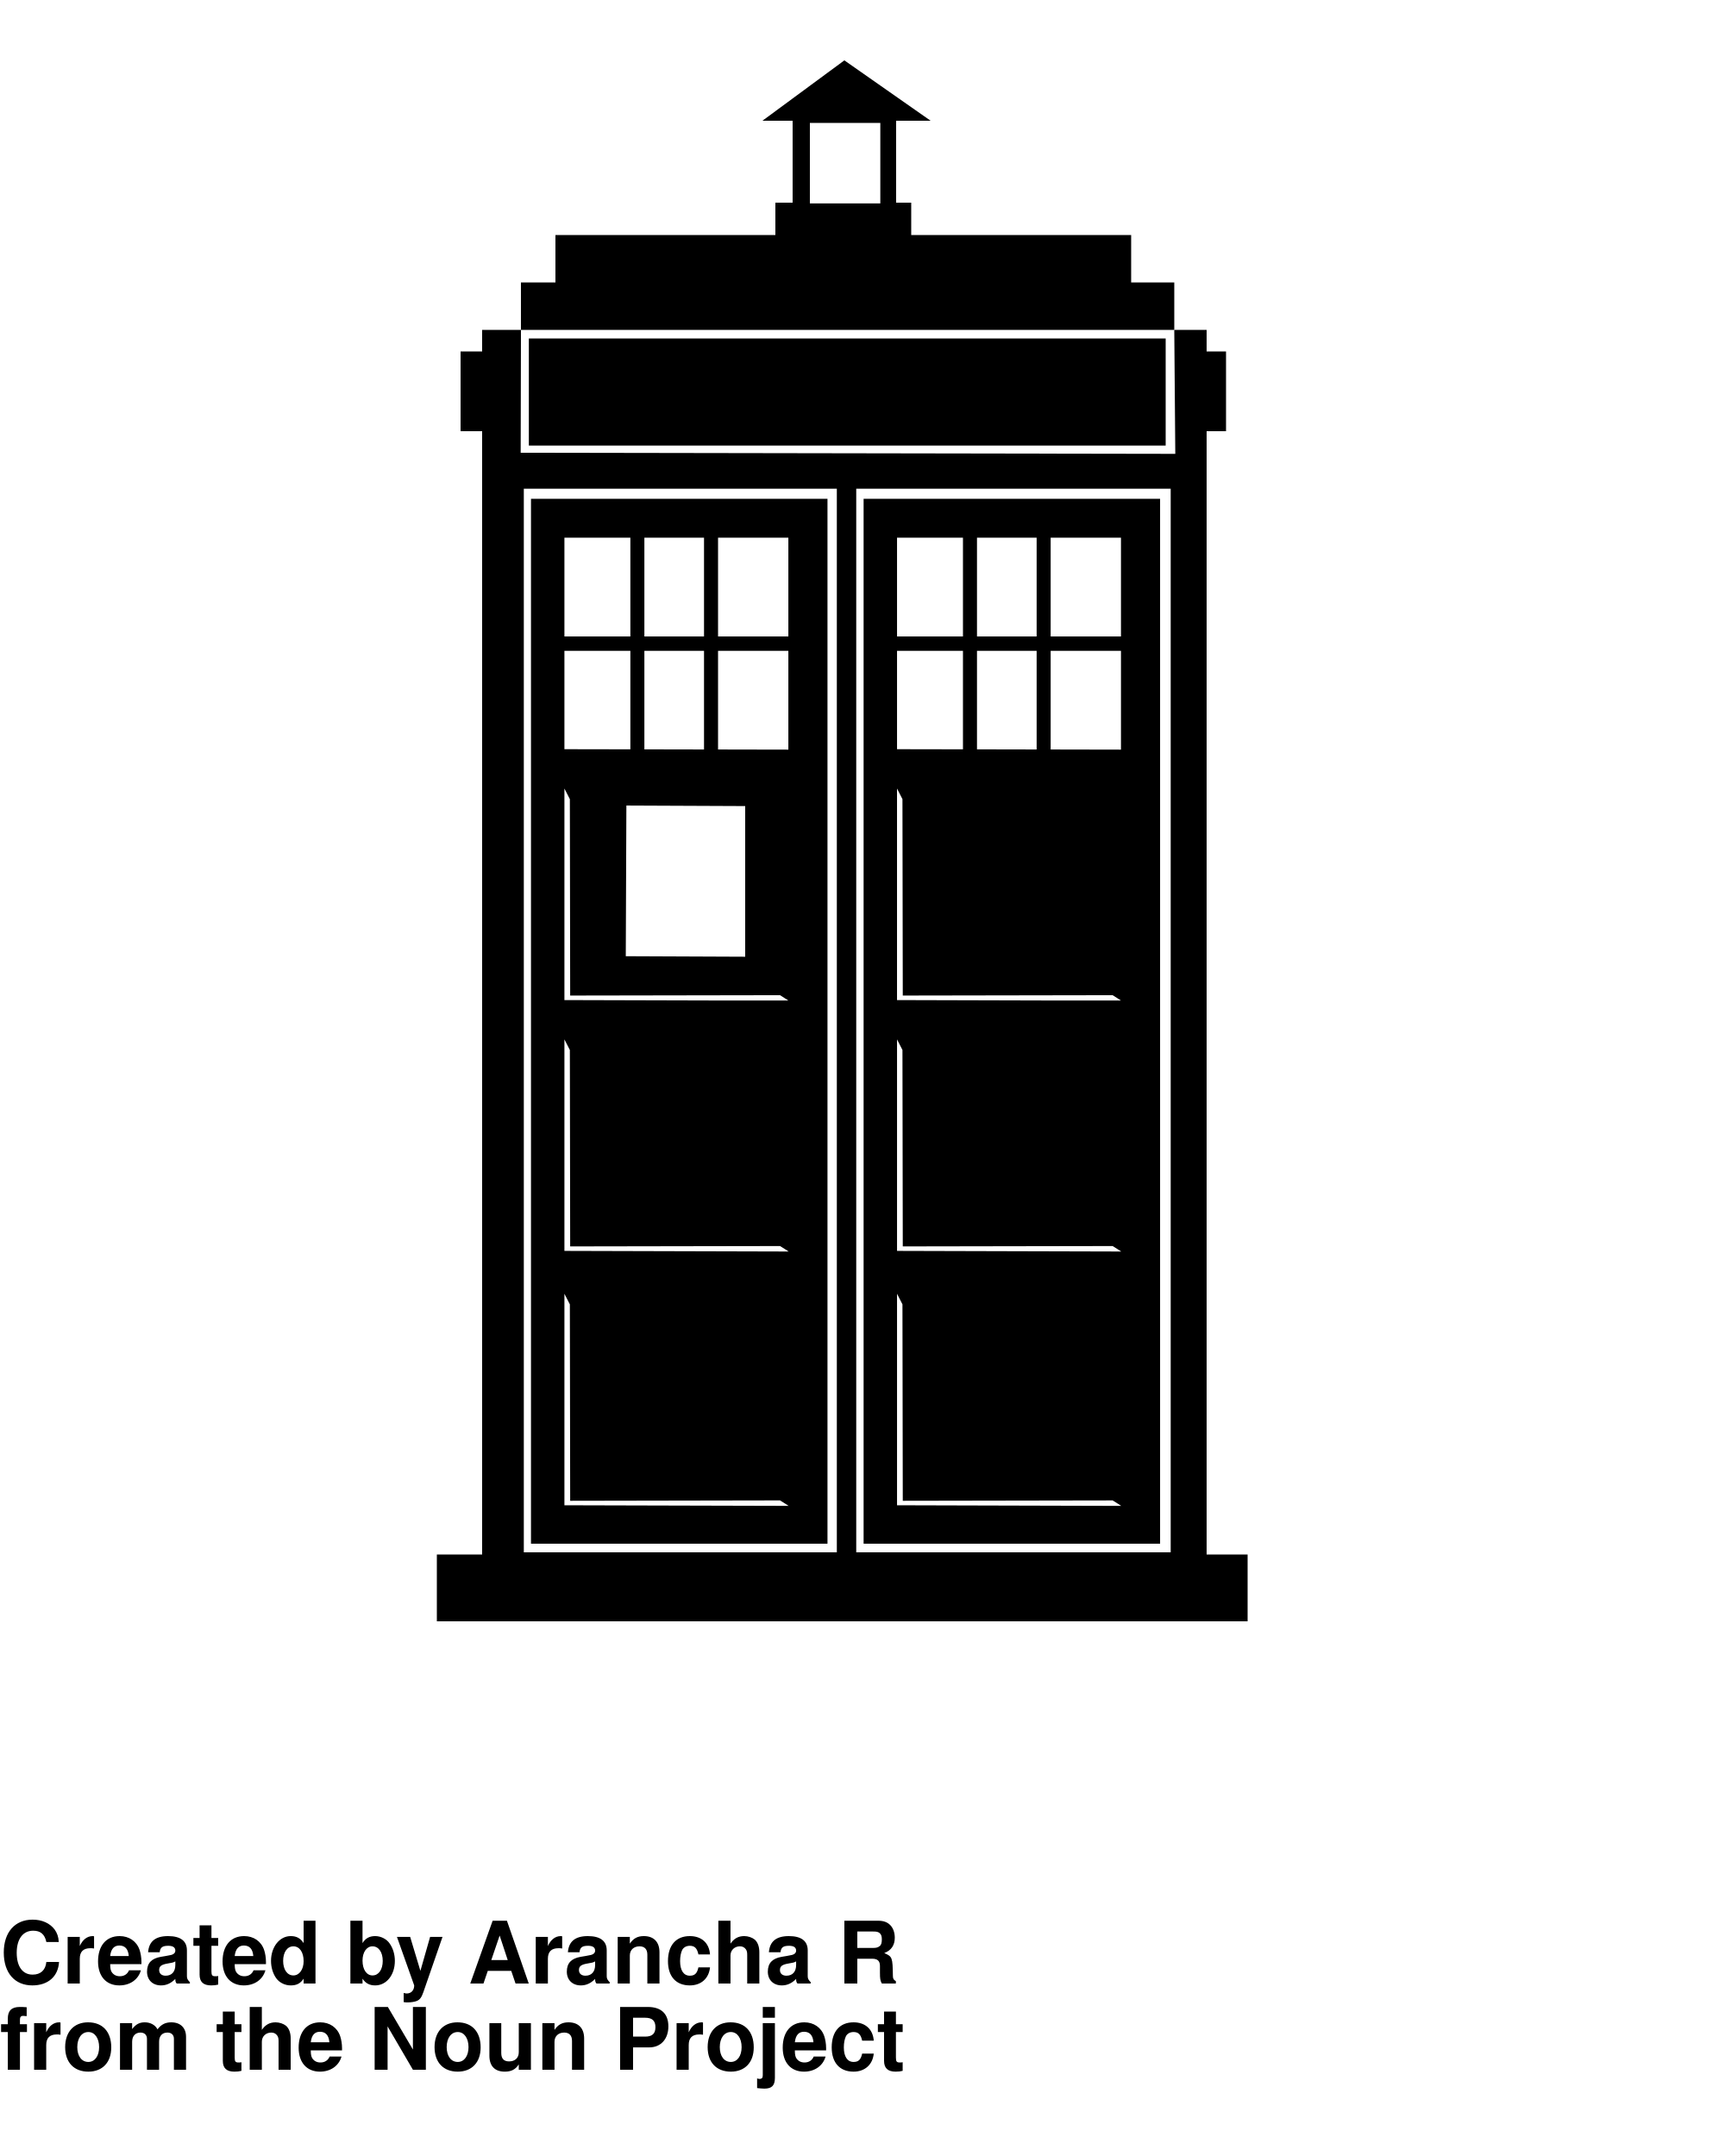
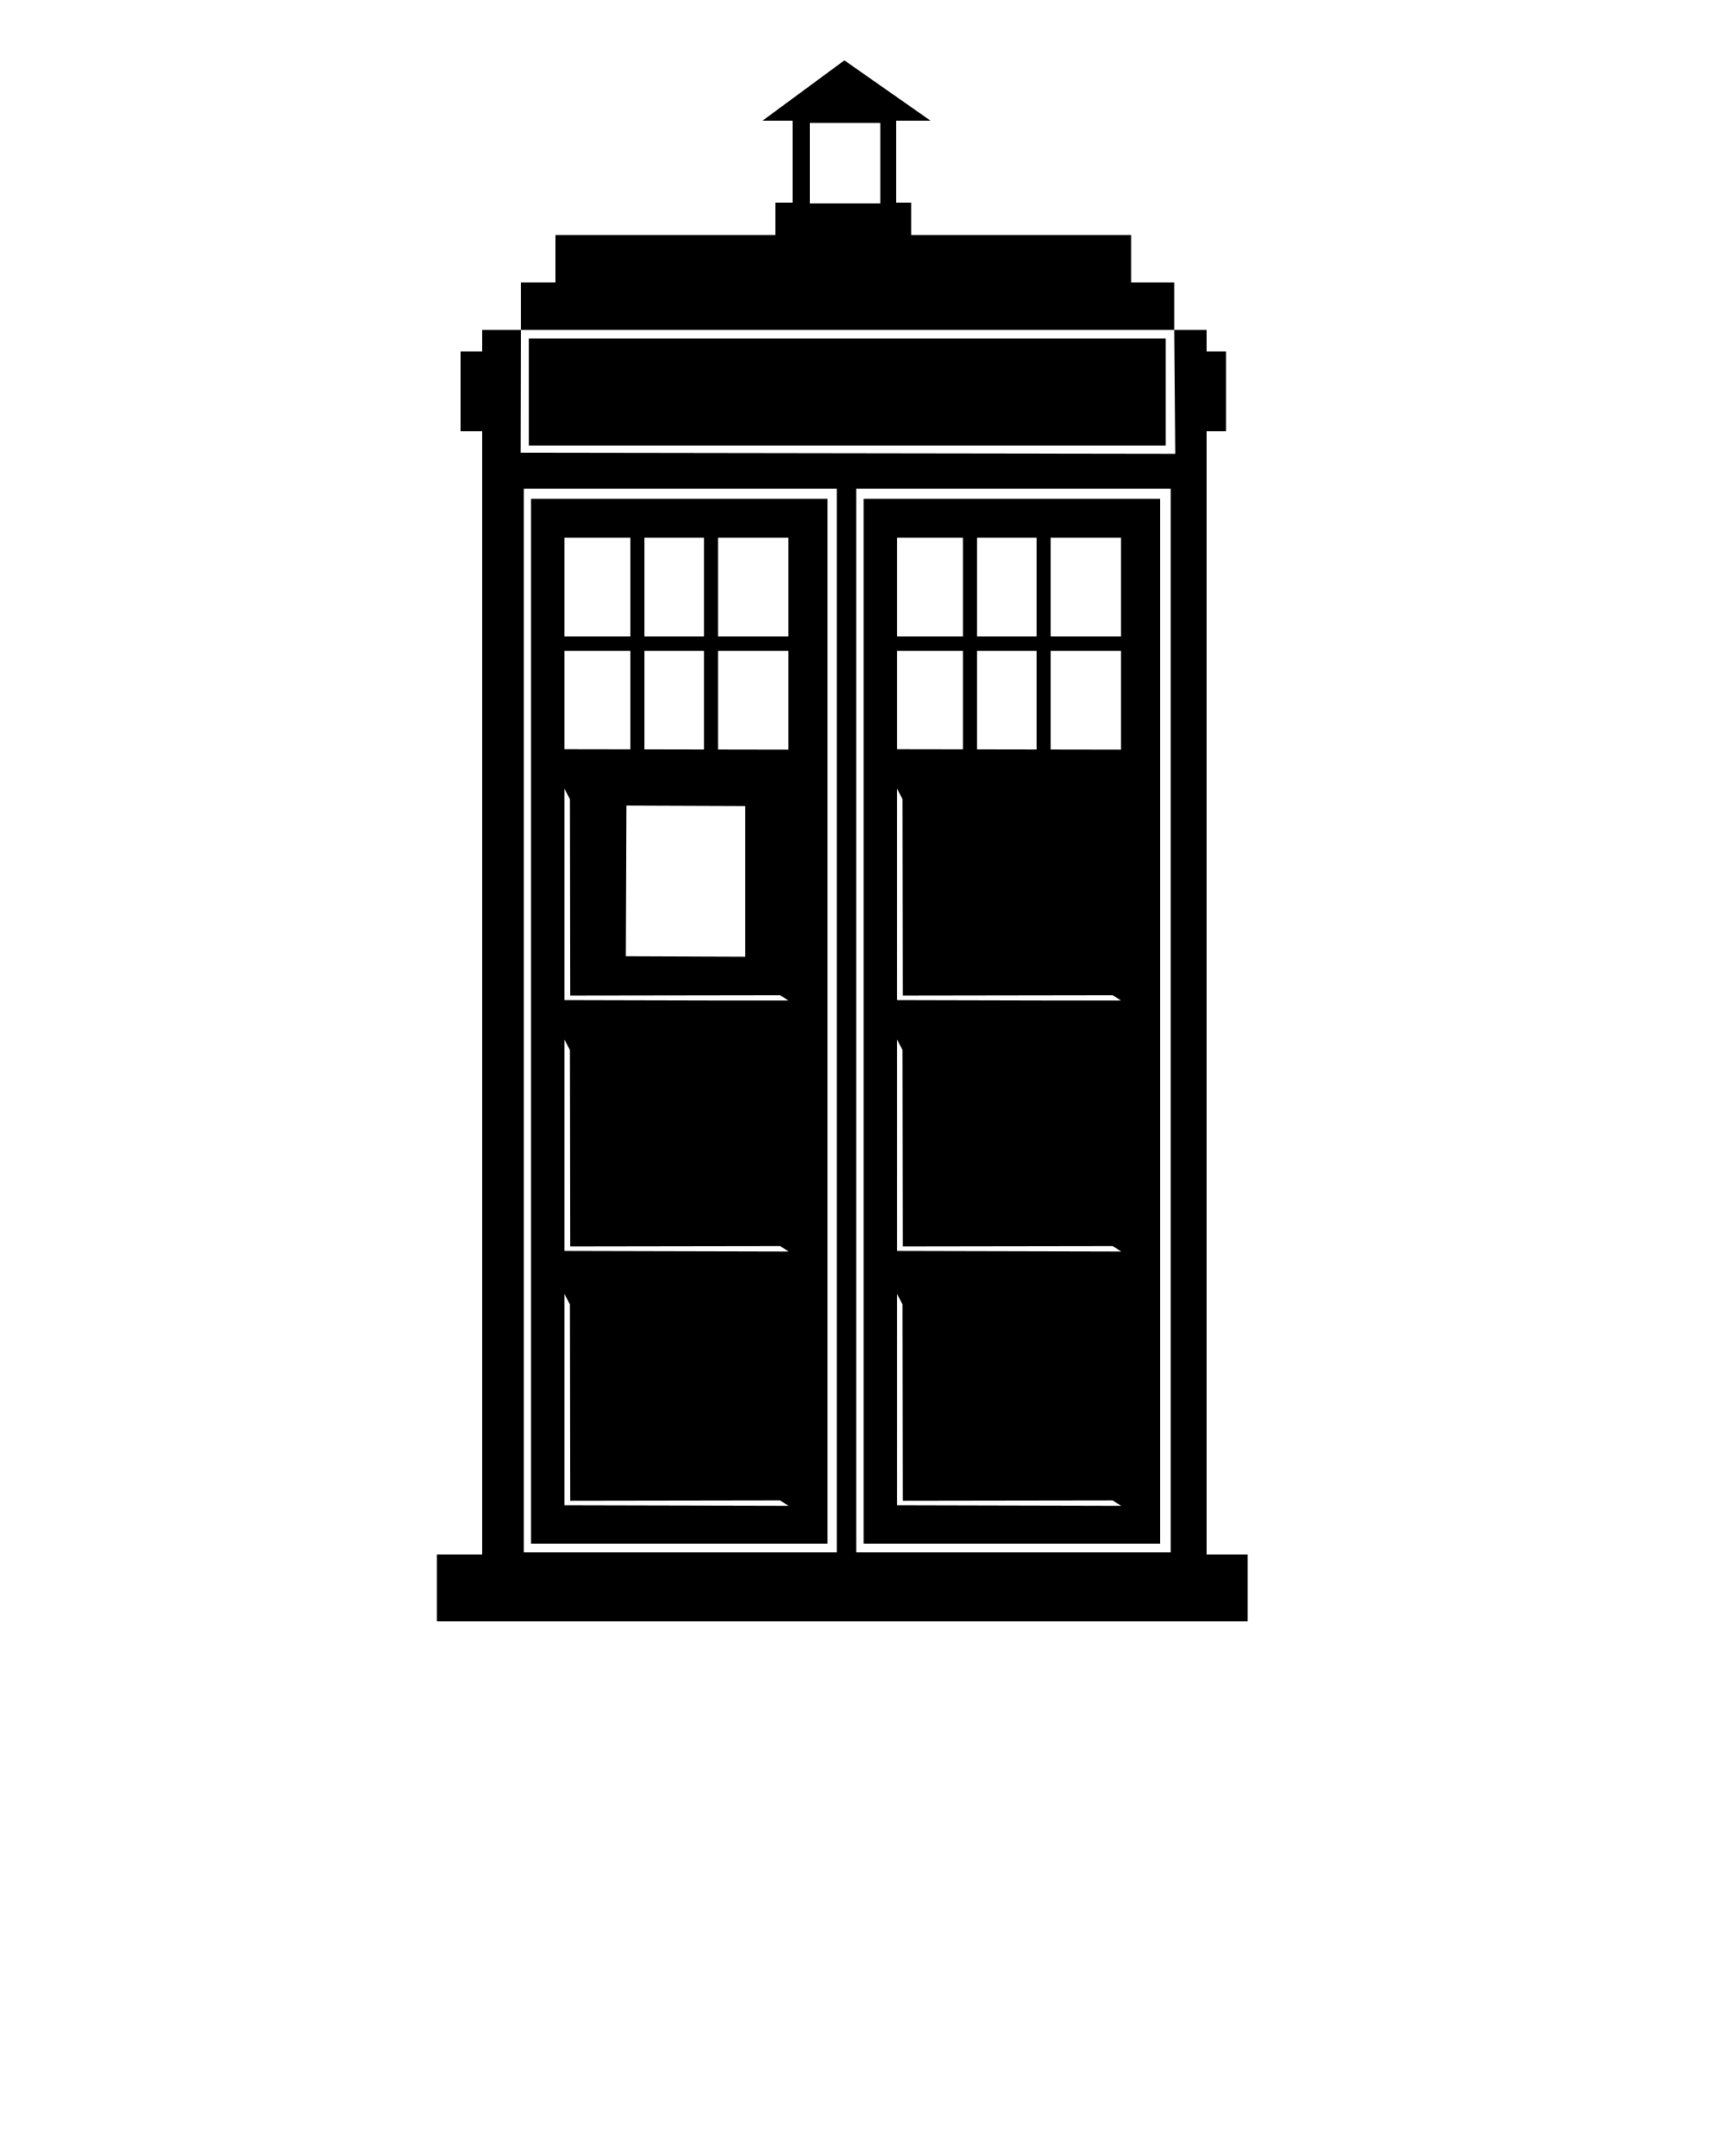
<svg xmlns="http://www.w3.org/2000/svg" version="1.1" x="0px" y="0px" viewBox="0 0 100 125" enable-background="new 0 0 100 100" xml:space="preserve">
  <g>
    <polygon fill="none" points="36.542,37.734 32.72,37.734 32.72,43.438 36.542,43.445  " />
    <rect x="32.72" y="31.173" fill="none" width="3.823" height="5.728" />
    <polygon fill="none" points="33.053,87.012 33.035,75.623 32.72,75.009 32.72,87.272 45.72,87.308 45.22,86.99  " />
    <polygon fill="none" points="33.053,72.264 33.035,60.875 32.72,60.261 32.72,72.524 45.72,72.56 45.22,72.242  " />
    <polygon fill="none" points="40.813,37.734 37.355,37.734 37.355,43.446 40.813,43.453  " />
    <path fill="none" d="M30.366,90h18.146V28.333H30.366V90z M30.782,74.752v-1.997V60.208v-2.202v-12.34v-2.203V28.919H47.97v14.543   v2.203v12.34v2.202v12.547v1.997V89.5H30.782V74.752z" />
    <polygon fill="none" points="45.703,58.006 45.22,57.698 33.053,57.72 33.035,46.332 32.72,45.717 32.72,57.98 41.82,58.006  " />
    <path fill="none" d="M68.133,26.313l-0.059-7.188H30.199l-0.016,7.125L68.133,26.313z M30.658,19.625h36.917v6.208H30.658V19.625z" />
    <rect x="46.949" y="7.125" fill="none" width="4.084" height="4.667" />
    <polygon fill="none" points="36.277,55.438 43.199,55.469 43.199,46.734 36.312,46.703  " />
    <rect x="37.355" y="31.173" fill="none" width="3.458" height="5.728" />
    <rect x="41.626" y="31.173" fill="none" width="4.076" height="5.728" />
    <polygon fill="none" points="45.703,37.734 41.626,37.734 41.626,43.455 45.703,43.462  " />
    <polygon fill="none" points="64.984,58.006 64.502,57.698 52.335,57.72 52.316,46.332 52.002,45.717 52.002,57.98 61.102,58.006     " />
    <polygon fill="none" points="52.335,87.012 52.316,75.623 52.002,75.009 52.002,87.272 65.002,87.308 64.502,86.99  " />
    <path fill="none" d="M49.637,90h18.229V28.333H49.637V90z M50.064,74.752v-1.997V60.208v-2.202v-12.34v-2.203V28.919h17.188v14.543   v2.203v12.34v2.202v12.547v1.997V89.5H50.064V74.752z" />
    <polygon fill="none" points="55.824,37.734 52.002,37.734 52.002,43.438 55.824,43.445  " />
    <polygon fill="none" points="52.335,72.264 52.316,60.875 52.002,60.261 52.002,72.524 65.002,72.56 64.502,72.242  " />
    <rect x="60.908" y="31.173" fill="none" width="4.076" height="5.728" />
    <rect x="52.002" y="31.173" fill="none" width="3.822" height="5.728" />
    <polygon fill="none" points="60.095,37.734 56.637,37.734 56.637,43.446 60.095,43.453  " />
    <rect x="56.637" y="31.173" fill="none" width="3.458" height="5.728" />
    <polygon fill="none" points="64.984,37.734 60.908,37.734 60.908,43.455 64.984,43.462  " />
    <rect x="30.658" y="19.625" width="36.917" height="6.208" />
    <path d="M69.949,90.125V25h1.125v-4.625h-1.125v-1.25h-1.875l0.059,7.188L30.184,26.25l0.016-7.125h-2.25v1.25h-1.25V25h1.25   v65.125h-2.625V94h47v-3.875H69.949z M48.512,90H30.366V28.333h18.146V90z M67.865,90H49.637V28.333h18.229V90z" />
    <path d="M68.074,16.375h-2.5v-2.75h-12.75V11.75h-0.875V7h2l-5-3.5L44.199,7h1.75v4.75h-1v1.875h-12.75v2.75h-2v2.75h37.875V16.375   z M51.033,11.792h-4.084V7.125h4.084V11.792z" />
    <path d="M67.252,74.752v-1.997V60.208v-2.202v-12.34v-2.203V28.919H50.064v14.543v2.203v12.34v2.202v12.547v1.997V89.5h17.188   V74.752z M60.908,31.173h4.076v5.728h-4.076V31.173z M60.908,37.734h4.076v5.728l-4.076-0.008V37.734z M56.637,31.173h3.458v5.728   h-3.458V31.173z M56.637,37.734h3.458v5.719l-3.458-0.007V37.734z M52.002,31.173h3.822v5.728h-3.822V31.173z M52.002,37.734h3.822   v5.71l-3.822-0.007V37.734z M52.002,45.717l0.314,0.615l0.019,11.388l12.167-0.021l0.482,0.308h-3.883l-9.1-0.025V45.717z    M52.002,87.272V75.009l0.314,0.614l0.019,11.389l12.167-0.021l0.5,0.317L52.002,87.272z M52.002,72.524V60.261l0.314,0.614   l0.019,11.389l12.167-0.021l0.5,0.317L52.002,72.524z" />
    <path d="M47.97,74.752v-1.997V60.208v-2.202v-12.34v-2.203V28.919H30.782v14.543v2.203v12.34v2.202v12.547v1.997V89.5H47.97V74.752   z M41.626,31.173h4.076v5.728h-4.076V31.173z M41.626,37.734h4.076v5.728l-4.076-0.008V37.734z M43.199,46.734v8.735l-6.922-0.03   l0.035-8.735L43.199,46.734z M37.355,31.173h3.458v5.728h-3.458V31.173z M37.355,37.734h3.458v5.719l-3.458-0.007V37.734z    M32.72,31.173h3.823v5.728H32.72V31.173z M32.72,37.734h3.823v5.71l-3.823-0.007V37.734z M32.72,45.717l0.315,0.615l0.019,11.388   l12.167-0.021l0.482,0.308H41.82l-9.1-0.025V45.717z M32.72,87.272V75.009l0.315,0.614l0.019,11.389L45.22,86.99l0.5,0.317   L32.72,87.272z M32.72,72.524V60.261l0.315,0.614l0.019,11.389l12.167-0.021l0.5,0.317L32.72,72.524z" />
  </g>
-   <text x="0" y="115" fill="#000000" font-size="5px" font-weight="bold" font-family="'Helvetica Neue', Helvetica, Arial-Unicode, Arial, Sans-serif">Created by Arancha R</text>
-   <text x="0" y="120" fill="#000000" font-size="5px" font-weight="bold" font-family="'Helvetica Neue', Helvetica, Arial-Unicode, Arial, Sans-serif">from the Noun Project</text>
</svg>
